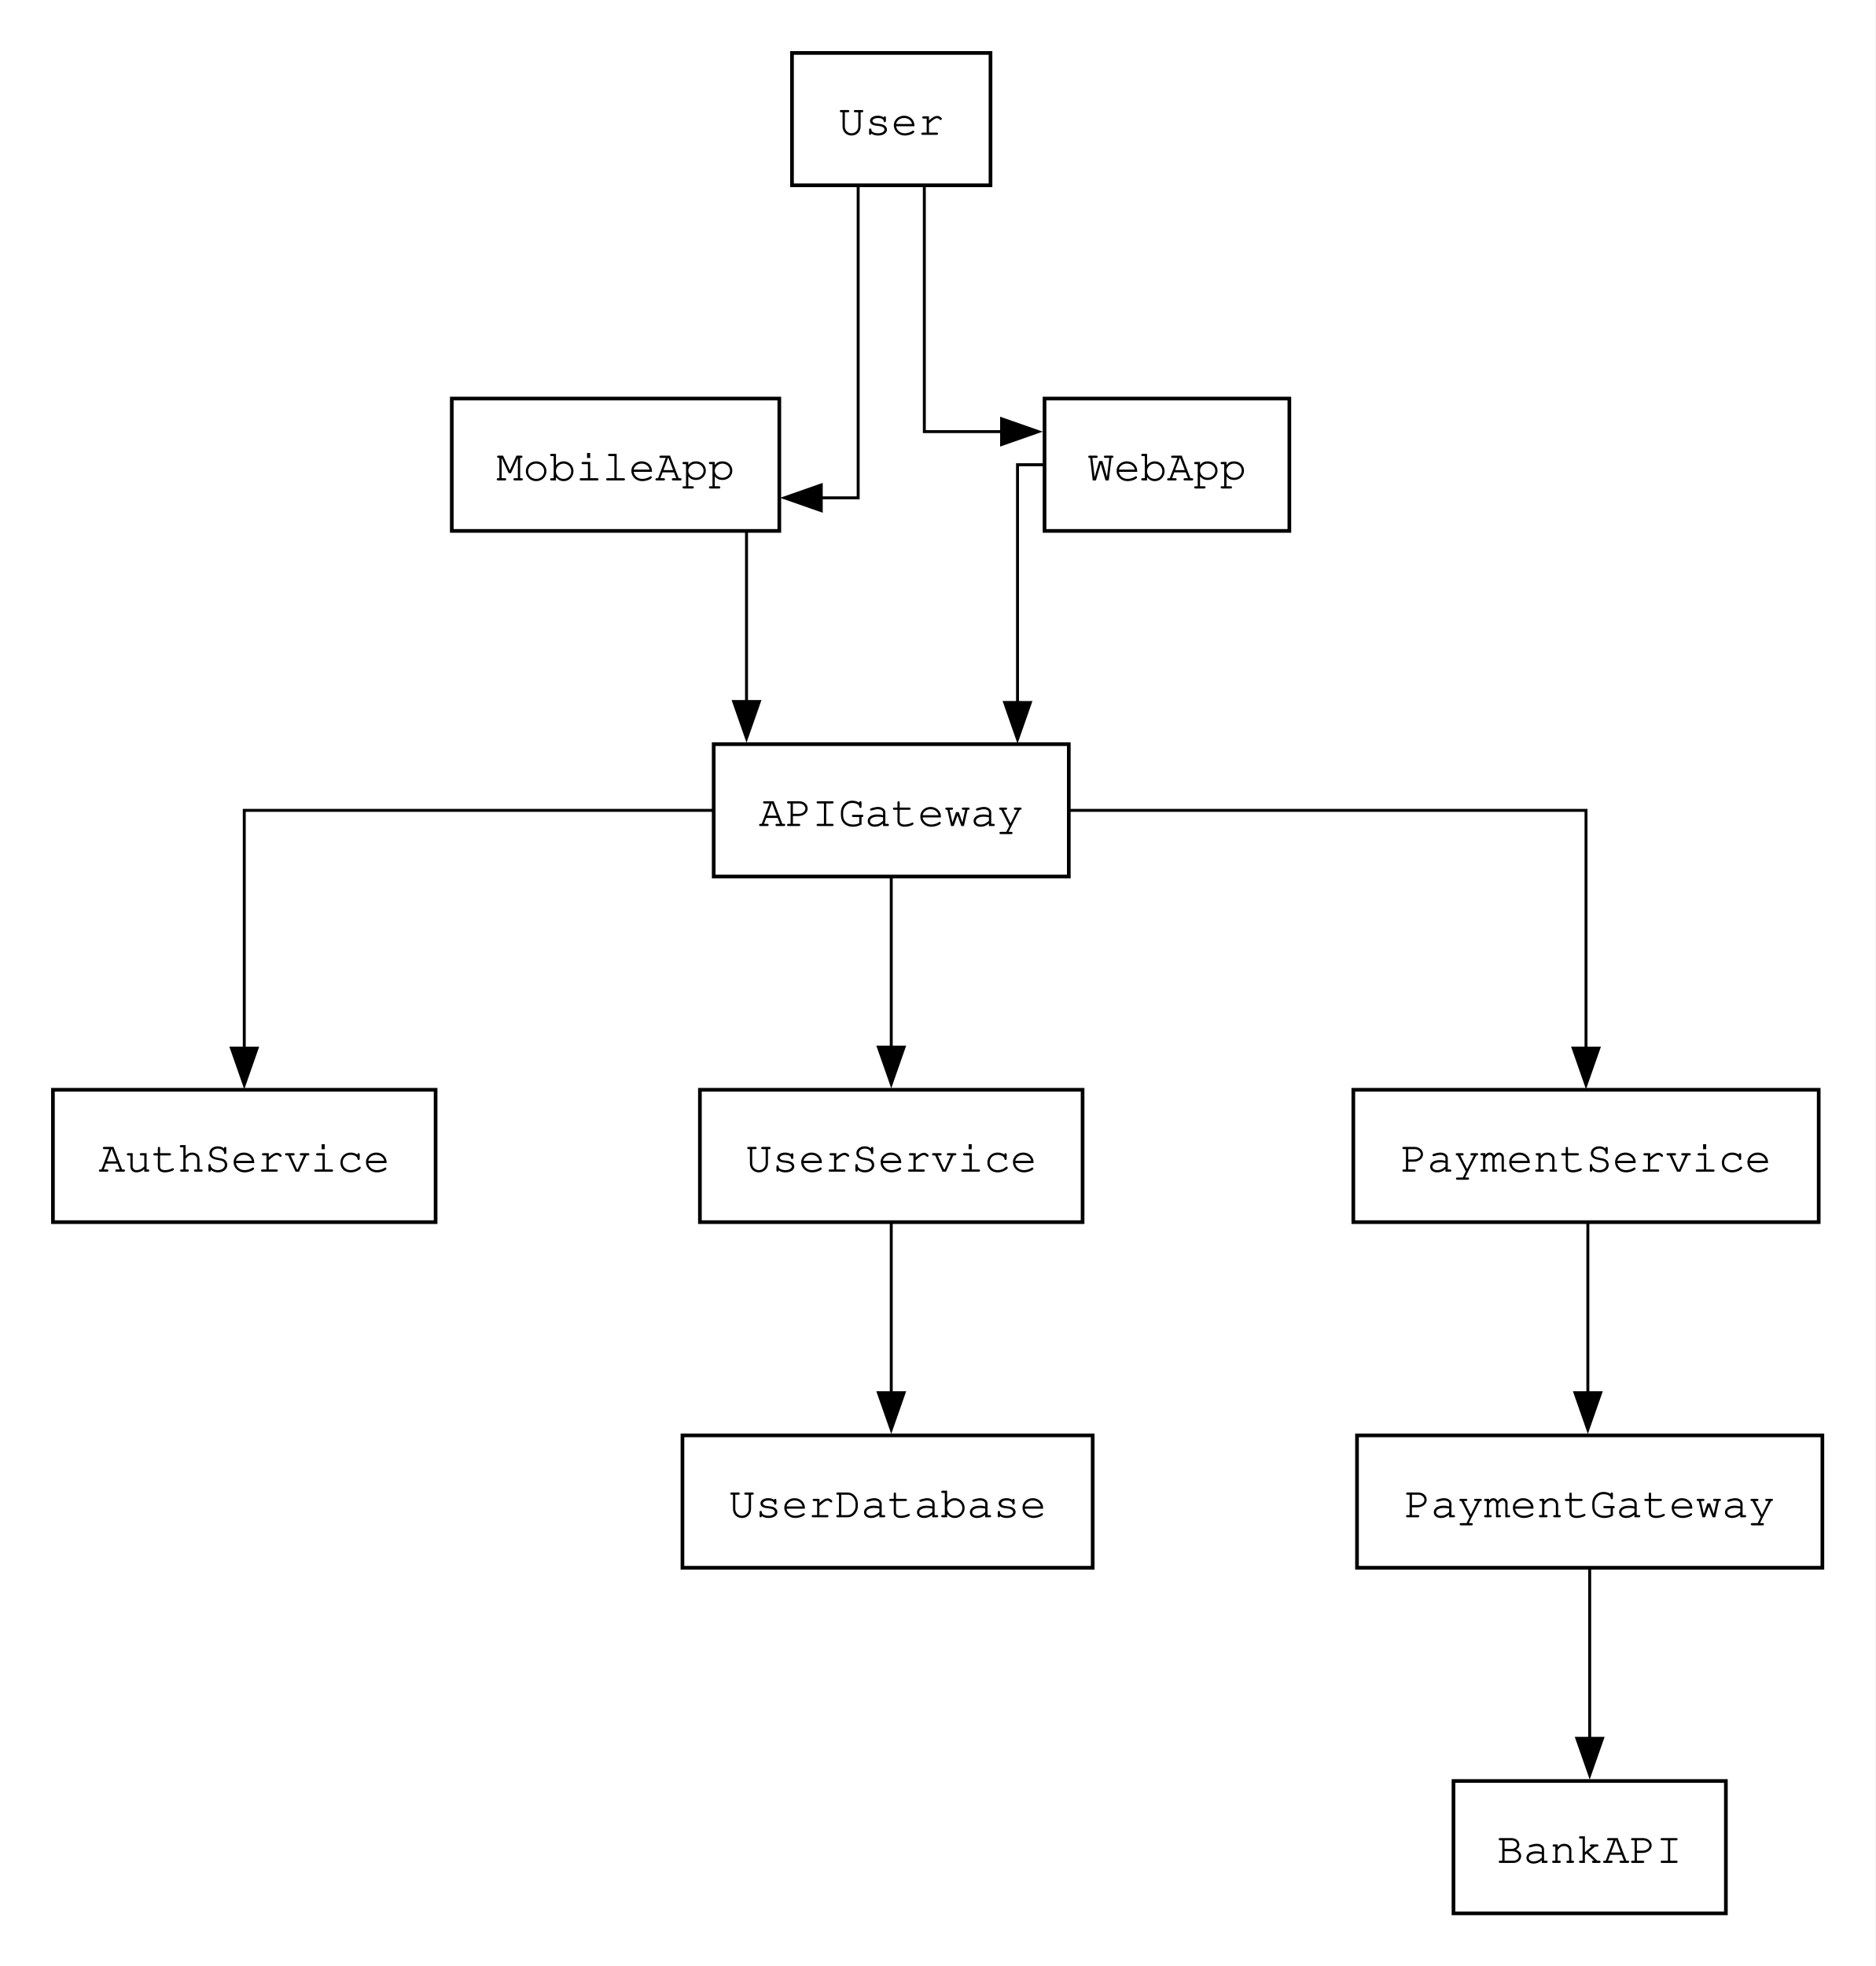
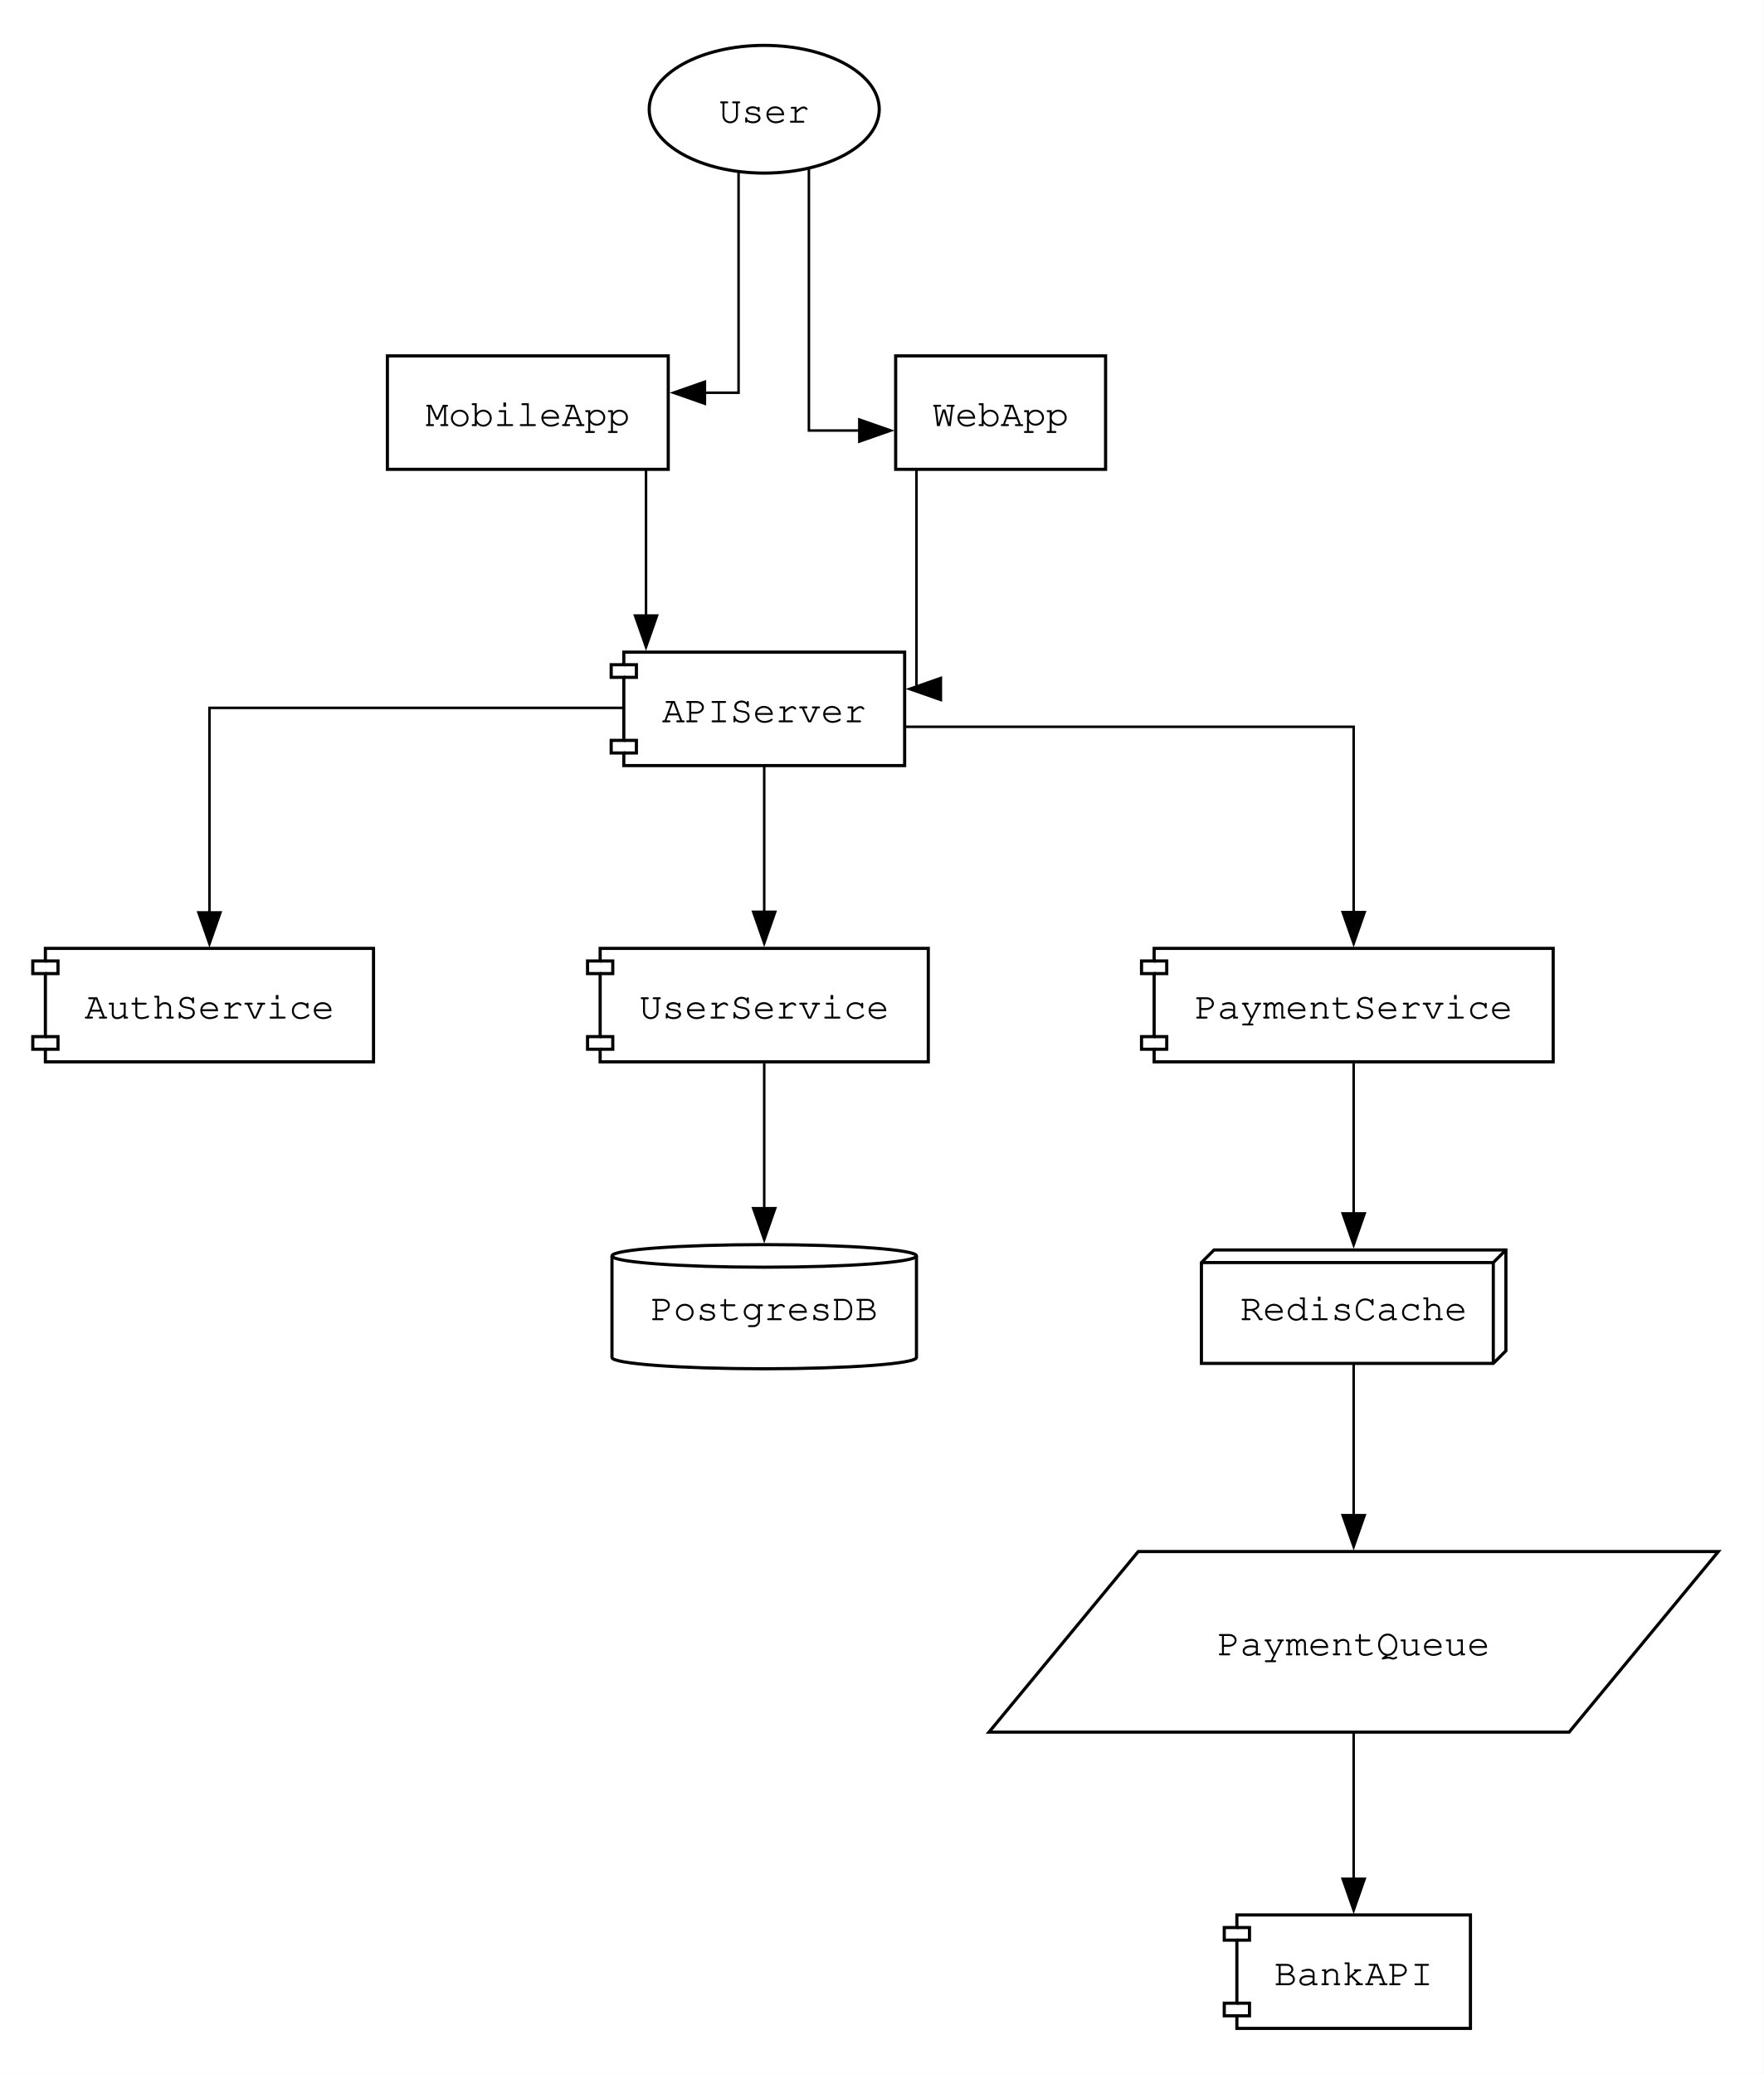
- <svg xmlns="http://www.w3.org/2000/svg" width="2126pt" height="2228pt" viewBox="0.00 0.00 2126.00 2228.00">
-   <g id="graph0" class="graph" transform="scale(4.16667 4.16667) rotate(0) translate(14.4 520.4)">
-     <polygon fill="white" stroke="none" points="-14.4,14.4 -14.4,-520.4 495.75,-520.4 495.75,14.4 -14.4,14.4" />
+ <svg xmlns="http://www.w3.org/2000/svg" width="2331pt" height="2742pt" viewBox="0.00 0.00 2331.00 2742.00">
+   <g id="graph0" class="graph" transform="scale(4.16667 4.16667) rotate(0) translate(14.4 643.61)">
+     <polygon fill="white" stroke="none" points="-14.4,14.4 -14.4,-643.61 545.15,-643.61 545.15,14.4 -14.4,14.4" />
    <g id="node1" class="node">
-       <polygon fill="white" stroke="black" points="255.05,-506 201.05,-506 201.05,-470 255.05,-470 255.05,-506" />
-       <text xml:space="preserve" text-anchor="middle" x="228.05" y="-483.73" font-family="Courier,monospace" font-size="12.00">User</text>
+       <ellipse fill="white" stroke="black" cx="228.05" cy="-608.95" rx="36.49" ry="20.26" />
+       <text xml:space="preserve" text-anchor="middle" x="228.05" y="-604.68" font-family="Courier,monospace" font-size="12.00">User</text>
    </g>
    <g id="node2" class="node">
-       <polygon fill="white" stroke="black" points="197.6,-412 108.5,-412 108.5,-376 197.6,-376 197.6,-412" />
-       <text xml:space="preserve" text-anchor="middle" x="153.05" y="-389.73" font-family="Courier,monospace" font-size="12.00">MobileApp</text>
+       <polygon fill="white" stroke="black" points="197.6,-530.69 108.5,-530.69 108.5,-494.69 197.6,-494.69 197.6,-530.69" />
+       <text xml:space="preserve" text-anchor="middle" x="153.05" y="-508.42" font-family="Courier,monospace" font-size="12.00">MobileApp</text>
    </g>
    <g id="edge1" class="edge">
-       <path fill="none" stroke="black" stroke-width="0.8" d="M219.05,-469.59C219.05,-439.96 219.05,-385 219.05,-385 219.05,-385 209.01,-385 209.01,-385" />
-       <polygon fill="black" stroke="black" stroke-width="0.8" points="209.01,-381.5 199.01,-385 209.01,-388.5 209.01,-381.5" />
+       <path fill="none" stroke="black" stroke-width="0.8" d="M219.91,-588.99C219.91,-562.49 219.91,-519 219.91,-519 219.91,-519 209.23,-519 209.23,-519" />
+       <polygon fill="black" stroke="black" stroke-width="0.8" points="209.23,-515.5 199.23,-519 209.23,-522.5 209.23,-515.5" />
    </g>
    <g id="node3" class="node">
-       <polygon fill="white" stroke="black" points="336.35,-412 269.75,-412 269.75,-376 336.35,-376 336.35,-412" />
-       <text xml:space="preserve" text-anchor="middle" x="303.05" y="-389.73" font-family="Courier,monospace" font-size="12.00">WebApp</text>
+       <polygon fill="white" stroke="black" points="336.35,-530.69 269.75,-530.69 269.75,-494.69 336.35,-494.69 336.35,-530.69" />
+       <text xml:space="preserve" text-anchor="middle" x="303.05" y="-508.42" font-family="Courier,monospace" font-size="12.00">WebApp</text>
    </g>
    <g id="edge2" class="edge">
-       <path fill="none" stroke="black" stroke-width="0.8" d="M237.05,-469.56C237.05,-444.56 237.05,-403 237.05,-403 237.05,-403 258.07,-403 258.07,-403" />
-       <polygon fill="black" stroke="black" stroke-width="0.8" points="258.07,-406.5 268.07,-403 258.07,-399.5 258.07,-406.5" />
+       <path fill="none" stroke="black" stroke-width="0.8" d="M242.22,-590.25C242.22,-560.82 242.22,-507 242.22,-507 242.22,-507 258.22,-507 258.22,-507" />
+       <polygon fill="black" stroke="black" stroke-width="0.8" points="258.22,-510.5 268.22,-507 258.22,-503.5 258.22,-510.5" />
    </g>
    <g id="node4" class="node">
-       <polygon fill="white" stroke="black" points="276.35,-318 179.75,-318 179.75,-282 276.35,-282 276.35,-318" />
-       <text xml:space="preserve" text-anchor="middle" x="228.05" y="-295.73" font-family="Courier,monospace" font-size="12.00">APIGateway</text>
+       <polygon fill="white" stroke="black" points="272.6,-436.69 183.5,-436.69 183.5,-432.69 179.5,-432.69 179.5,-428.69 183.5,-428.69 183.5,-408.69 179.5,-408.69 179.5,-404.69 183.5,-404.69 183.5,-400.69 272.6,-400.69 272.6,-436.69" />
+       <polyline fill="none" stroke="black" points="183.5,-432.69 187.5,-432.69 187.5,-428.69 183.5,-428.69" />
+       <polyline fill="none" stroke="black" points="183.5,-408.69 187.5,-408.69 187.5,-404.69 183.5,-404.69" />
+       <text xml:space="preserve" text-anchor="middle" x="228.05" y="-414.42" font-family="Courier,monospace" font-size="12.00">APIServer</text>
    </g>
    <g id="edge3" class="edge">
-       <path fill="none" stroke="black" stroke-width="0.8" d="M188.68,-375.88C188.68,-375.88 188.68,-329.6 188.68,-329.6" />
-       <polygon fill="black" stroke="black" stroke-width="0.8" points="192.18,-329.6 188.68,-319.6 185.18,-329.6 192.18,-329.6" />
+       <path fill="none" stroke="black" stroke-width="0.8" d="M190.55,-494.57C190.55,-494.57 190.55,-448.29 190.55,-448.29" />
+       <polygon fill="black" stroke="black" stroke-width="0.8" points="194.05,-448.29 190.55,-438.29 187.05,-448.29 194.05,-448.29" />
    </g>
    <g id="edge4" class="edge">
-       <path fill="none" stroke="black" stroke-width="0.8" d="M269.48,-394C265.27,-394 262.4,-394 262.4,-394 262.4,-394 262.4,-329.33 262.4,-329.33" />
-       <polygon fill="black" stroke="black" stroke-width="0.8" points="265.9,-329.33 262.4,-319.33 258.9,-329.34 265.9,-329.33" />
+       <path fill="none" stroke="black" stroke-width="0.8" d="M276.35,-494.52C276.35,-468.84 276.35,-425 276.35,-425 276.35,-425 276,-425 276,-425" />
+       <polygon fill="black" stroke="black" stroke-width="0.8" points="284.09,-421.5 274.09,-425 284.09,-428.5 284.09,-421.5" />
    </g>
    <g id="node5" class="node">
-       <polygon fill="white" stroke="black" points="104.1,-224 0,-224 0,-188 104.1,-188 104.1,-224" />
-       <text xml:space="preserve" text-anchor="middle" x="52.05" y="-201.72" font-family="Courier,monospace" font-size="12.00">AuthService</text>
+       <polygon fill="white" stroke="black" points="104.1,-342.69 0,-342.69 0,-338.69 -4,-338.69 -4,-334.69 0,-334.69 0,-314.69 -4,-314.69 -4,-310.69 0,-310.69 0,-306.69 104.1,-306.69 104.1,-342.69" />
+       <polyline fill="none" stroke="black" points="0,-338.69 4,-338.69 4,-334.69 0,-334.69" />
+       <polyline fill="none" stroke="black" points="0,-314.69 4,-314.69 4,-310.69 0,-310.69" />
+       <text xml:space="preserve" text-anchor="middle" x="52.05" y="-320.42" font-family="Courier,monospace" font-size="12.00">AuthService</text>
    </g>
    <g id="edge5" class="edge">
-       <path fill="none" stroke="black" stroke-width="0.8" d="M179.49,-300C127.4,-300 52.05,-300 52.05,-300 52.05,-300 52.05,-235.33 52.05,-235.33" />
-       <polygon fill="black" stroke="black" stroke-width="0.8" points="55.55,-235.33 52.05,-225.33 48.55,-235.34 55.55,-235.33" />
+       <path fill="none" stroke="black" stroke-width="0.8" d="M183.18,-419C131.04,-419 52.05,-419 52.05,-419 52.05,-419 52.05,-354.09 52.05,-354.09" />
+       <polygon fill="black" stroke="black" stroke-width="0.8" points="55.55,-354.09 52.05,-344.09 48.55,-354.09 55.55,-354.09" />
    </g>
    <g id="node6" class="node">
-       <polygon fill="white" stroke="black" points="280.1,-224 176,-224 176,-188 280.1,-188 280.1,-224" />
-       <text xml:space="preserve" text-anchor="middle" x="228.05" y="-201.72" font-family="Courier,monospace" font-size="12.00">UserService</text>
+       <polygon fill="white" stroke="black" points="280.1,-342.69 176,-342.69 176,-338.69 172,-338.69 172,-334.69 176,-334.69 176,-314.69 172,-314.69 172,-310.69 176,-310.69 176,-306.69 280.1,-306.69 280.1,-342.69" />
+       <polyline fill="none" stroke="black" points="176,-338.69 180,-338.69 180,-334.69 176,-334.69" />
+       <polyline fill="none" stroke="black" points="176,-314.69 180,-314.69 180,-310.69 176,-310.69" />
+       <text xml:space="preserve" text-anchor="middle" x="228.05" y="-320.42" font-family="Courier,monospace" font-size="12.00">UserService</text>
    </g>
    <g id="edge6" class="edge">
-       <path fill="none" stroke="black" stroke-width="0.8" d="M228.05,-281.88C228.05,-281.88 228.05,-235.6 228.05,-235.6" />
-       <polygon fill="black" stroke="black" stroke-width="0.8" points="231.55,-235.6 228.05,-225.6 224.55,-235.6 231.55,-235.6" />
+       <path fill="none" stroke="black" stroke-width="0.8" d="M228.05,-400.57C228.05,-400.57 228.05,-354.29 228.05,-354.29" />
+       <polygon fill="black" stroke="black" stroke-width="0.8" points="231.55,-354.29 228.05,-344.29 224.55,-354.29 231.55,-354.29" />
    </g>
    <g id="node7" class="node">
-       <polygon fill="white" stroke="black" points="480.35,-224 353.75,-224 353.75,-188 480.35,-188 480.35,-224" />
-       <text xml:space="preserve" text-anchor="middle" x="417.05" y="-201.72" font-family="Courier,monospace" font-size="12.00">PaymentService</text>
+       <polygon fill="white" stroke="black" points="478.35,-342.69 351.75,-342.69 351.75,-338.69 347.75,-338.69 347.75,-334.69 351.75,-334.69 351.75,-314.69 347.75,-314.69 347.75,-310.69 351.75,-310.69 351.75,-306.69 478.35,-306.69 478.35,-342.69" />
+       <polyline fill="none" stroke="black" points="351.75,-338.69 355.75,-338.69 355.75,-334.69 351.75,-334.69" />
+       <polyline fill="none" stroke="black" points="351.75,-314.69 355.75,-314.69 355.75,-310.69 351.75,-310.69" />
+       <text xml:space="preserve" text-anchor="middle" x="415.05" y="-320.42" font-family="Courier,monospace" font-size="12.00">PaymentService</text>
    </g>
    <g id="edge7" class="edge">
-       <path fill="none" stroke="black" stroke-width="0.8" d="M276.72,-300C332.72,-300 417.05,-300 417.05,-300 417.05,-300 417.05,-235.33 417.05,-235.33" />
-       <polygon fill="black" stroke="black" stroke-width="0.8" points="420.55,-235.33 417.05,-225.33 413.55,-235.34 420.55,-235.33" />
+       <path fill="none" stroke="black" stroke-width="0.8" d="M272.84,-413C328.16,-413 415.05,-413 415.05,-413 415.05,-413 415.05,-354.2 415.05,-354.2" />
+       <polygon fill="black" stroke="black" stroke-width="0.8" points="418.55,-354.2 415.05,-344.2 411.55,-354.2 418.55,-354.2" />
    </g>
    <g id="node8" class="node">
-       <polygon fill="white" stroke="black" points="282.85,-130 171.25,-130 171.25,-94 282.85,-94 282.85,-130" />
-       <text xml:space="preserve" text-anchor="middle" x="227.05" y="-107.72" font-family="Courier,monospace" font-size="12.00">UserDatabase</text>
+       <path fill="white" stroke="black" d="M276.35,-245.11C276.35,-247.09 254.7,-248.69 228.05,-248.69 201.4,-248.69 179.75,-247.09 179.75,-245.11 179.75,-245.11 179.75,-212.88 179.75,-212.88 179.75,-210.91 201.4,-209.3 228.05,-209.3 254.7,-209.3 276.35,-210.91 276.35,-212.88 276.35,-212.88 276.35,-245.11 276.35,-245.11" />
+       <path fill="none" stroke="black" d="M276.35,-245.11C276.35,-243.14 254.7,-241.53 228.05,-241.53 201.4,-241.53 179.75,-243.14 179.75,-245.11" />
+       <text xml:space="preserve" text-anchor="middle" x="228.05" y="-224.72" font-family="Courier,monospace" font-size="12.00">PostgresDB</text>
    </g>
    <g id="edge8" class="edge">
-       <path fill="none" stroke="black" stroke-width="0.8" d="M228.05,-187.88C228.05,-187.88 228.05,-141.6 228.05,-141.6" />
-       <polygon fill="black" stroke="black" stroke-width="0.8" points="231.55,-141.6 228.05,-131.6 224.55,-141.6 231.55,-141.6" />
+       <path fill="none" stroke="black" stroke-width="0.8" d="M228.05,-306.24C228.05,-306.24 228.05,-260.25 228.05,-260.25" />
+       <polygon fill="black" stroke="black" stroke-width="0.8" points="231.55,-260.25 228.05,-250.25 224.55,-260.25 231.55,-260.25" />
    </g>
    <g id="node9" class="node">
-       <polygon fill="white" stroke="black" points="481.35,-130 354.75,-130 354.75,-94 481.35,-94 481.35,-130" />
-       <text xml:space="preserve" text-anchor="middle" x="418.05" y="-107.72" font-family="Courier,monospace" font-size="12.00">PaymentGateway</text>
+       <polygon fill="white" stroke="black" points="463.35,-247 370.75,-247 366.75,-243 366.75,-211 459.35,-211 463.35,-215 463.35,-247" />
+       <polyline fill="none" stroke="black" points="459.35,-243 366.75,-243" />
+       <polyline fill="none" stroke="black" points="459.35,-243 459.35,-211" />
+       <polyline fill="none" stroke="black" points="459.35,-243 463.35,-247" />
+       <text xml:space="preserve" text-anchor="middle" x="415.05" y="-224.72" font-family="Courier,monospace" font-size="12.00">RedisCache</text>
    </g>
    <g id="edge9" class="edge">
-       <path fill="none" stroke="black" stroke-width="0.8" d="M417.55,-187.88C417.55,-187.88 417.55,-141.6 417.55,-141.6" />
-       <polygon fill="black" stroke="black" stroke-width="0.8" points="421.05,-141.6 417.55,-131.6 414.05,-141.6 421.05,-141.6" />
+       <path fill="none" stroke="black" stroke-width="0.8" d="M415.05,-306.24C415.05,-306.24 415.05,-258.6 415.05,-258.6" />
+       <polygon fill="black" stroke="black" stroke-width="0.8" points="418.55,-258.6 415.05,-248.6 411.55,-258.6 418.55,-258.6" />
    </g>
    <g id="node10" class="node">
-       <polygon fill="white" stroke="black" points="455.1,-36 381,-36 381,0 455.1,0 455.1,-36" />
-       <text xml:space="preserve" text-anchor="middle" x="418.05" y="-13.72" font-family="Courier,monospace" font-size="12.00">BankAPI</text>
+       <polygon fill="white" stroke="black" points="530.75,-151.3 346.7,-151.3 299.35,-94 483.4,-94 530.75,-151.3" />
+       <text xml:space="preserve" text-anchor="middle" x="415.05" y="-118.38" font-family="Courier,monospace" font-size="12.00">PaymentQueue</text>
    </g>
    <g id="edge10" class="edge">
-       <path fill="none" stroke="black" stroke-width="0.8" d="M418.05,-93.88C418.05,-93.88 418.05,-47.6 418.05,-47.6" />
-       <polygon fill="black" stroke="black" stroke-width="0.8" points="421.55,-47.6 418.05,-37.6 414.55,-47.6 421.55,-47.6" />
+       <path fill="none" stroke="black" stroke-width="0.8" d="M415.05,-210.96C415.05,-210.96 415.05,-162.84 415.05,-162.84" />
+       <polygon fill="black" stroke="black" stroke-width="0.8" points="418.55,-162.84 415.05,-152.84 411.55,-162.84 418.55,-162.84" />
+     </g>
+     <g id="node11" class="node">
+       <polygon fill="white" stroke="black" points="452.1,-36 378,-36 378,-32 374,-32 374,-28 378,-28 378,-8 374,-8 374,-4 378,-4 378,0 452.1,0 452.1,-36" />
+       <polyline fill="none" stroke="black" points="378,-32 382,-32 382,-28 378,-28" />
+       <polyline fill="none" stroke="black" points="378,-8 382,-8 382,-4 378,-4" />
+       <text xml:space="preserve" text-anchor="middle" x="415.05" y="-13.72" font-family="Courier,monospace" font-size="12.00">BankAPI</text>
+     </g>
+     <g id="edge11" class="edge">
+       <path fill="none" stroke="black" stroke-width="0.8" d="M415.05,-93.78C415.05,-93.78 415.05,-47.46 415.05,-47.46" />
+       <polygon fill="black" stroke="black" stroke-width="0.8" points="418.55,-47.46 415.05,-37.46 411.55,-47.46 418.55,-47.46" />
    </g>
  </g>
</svg>
